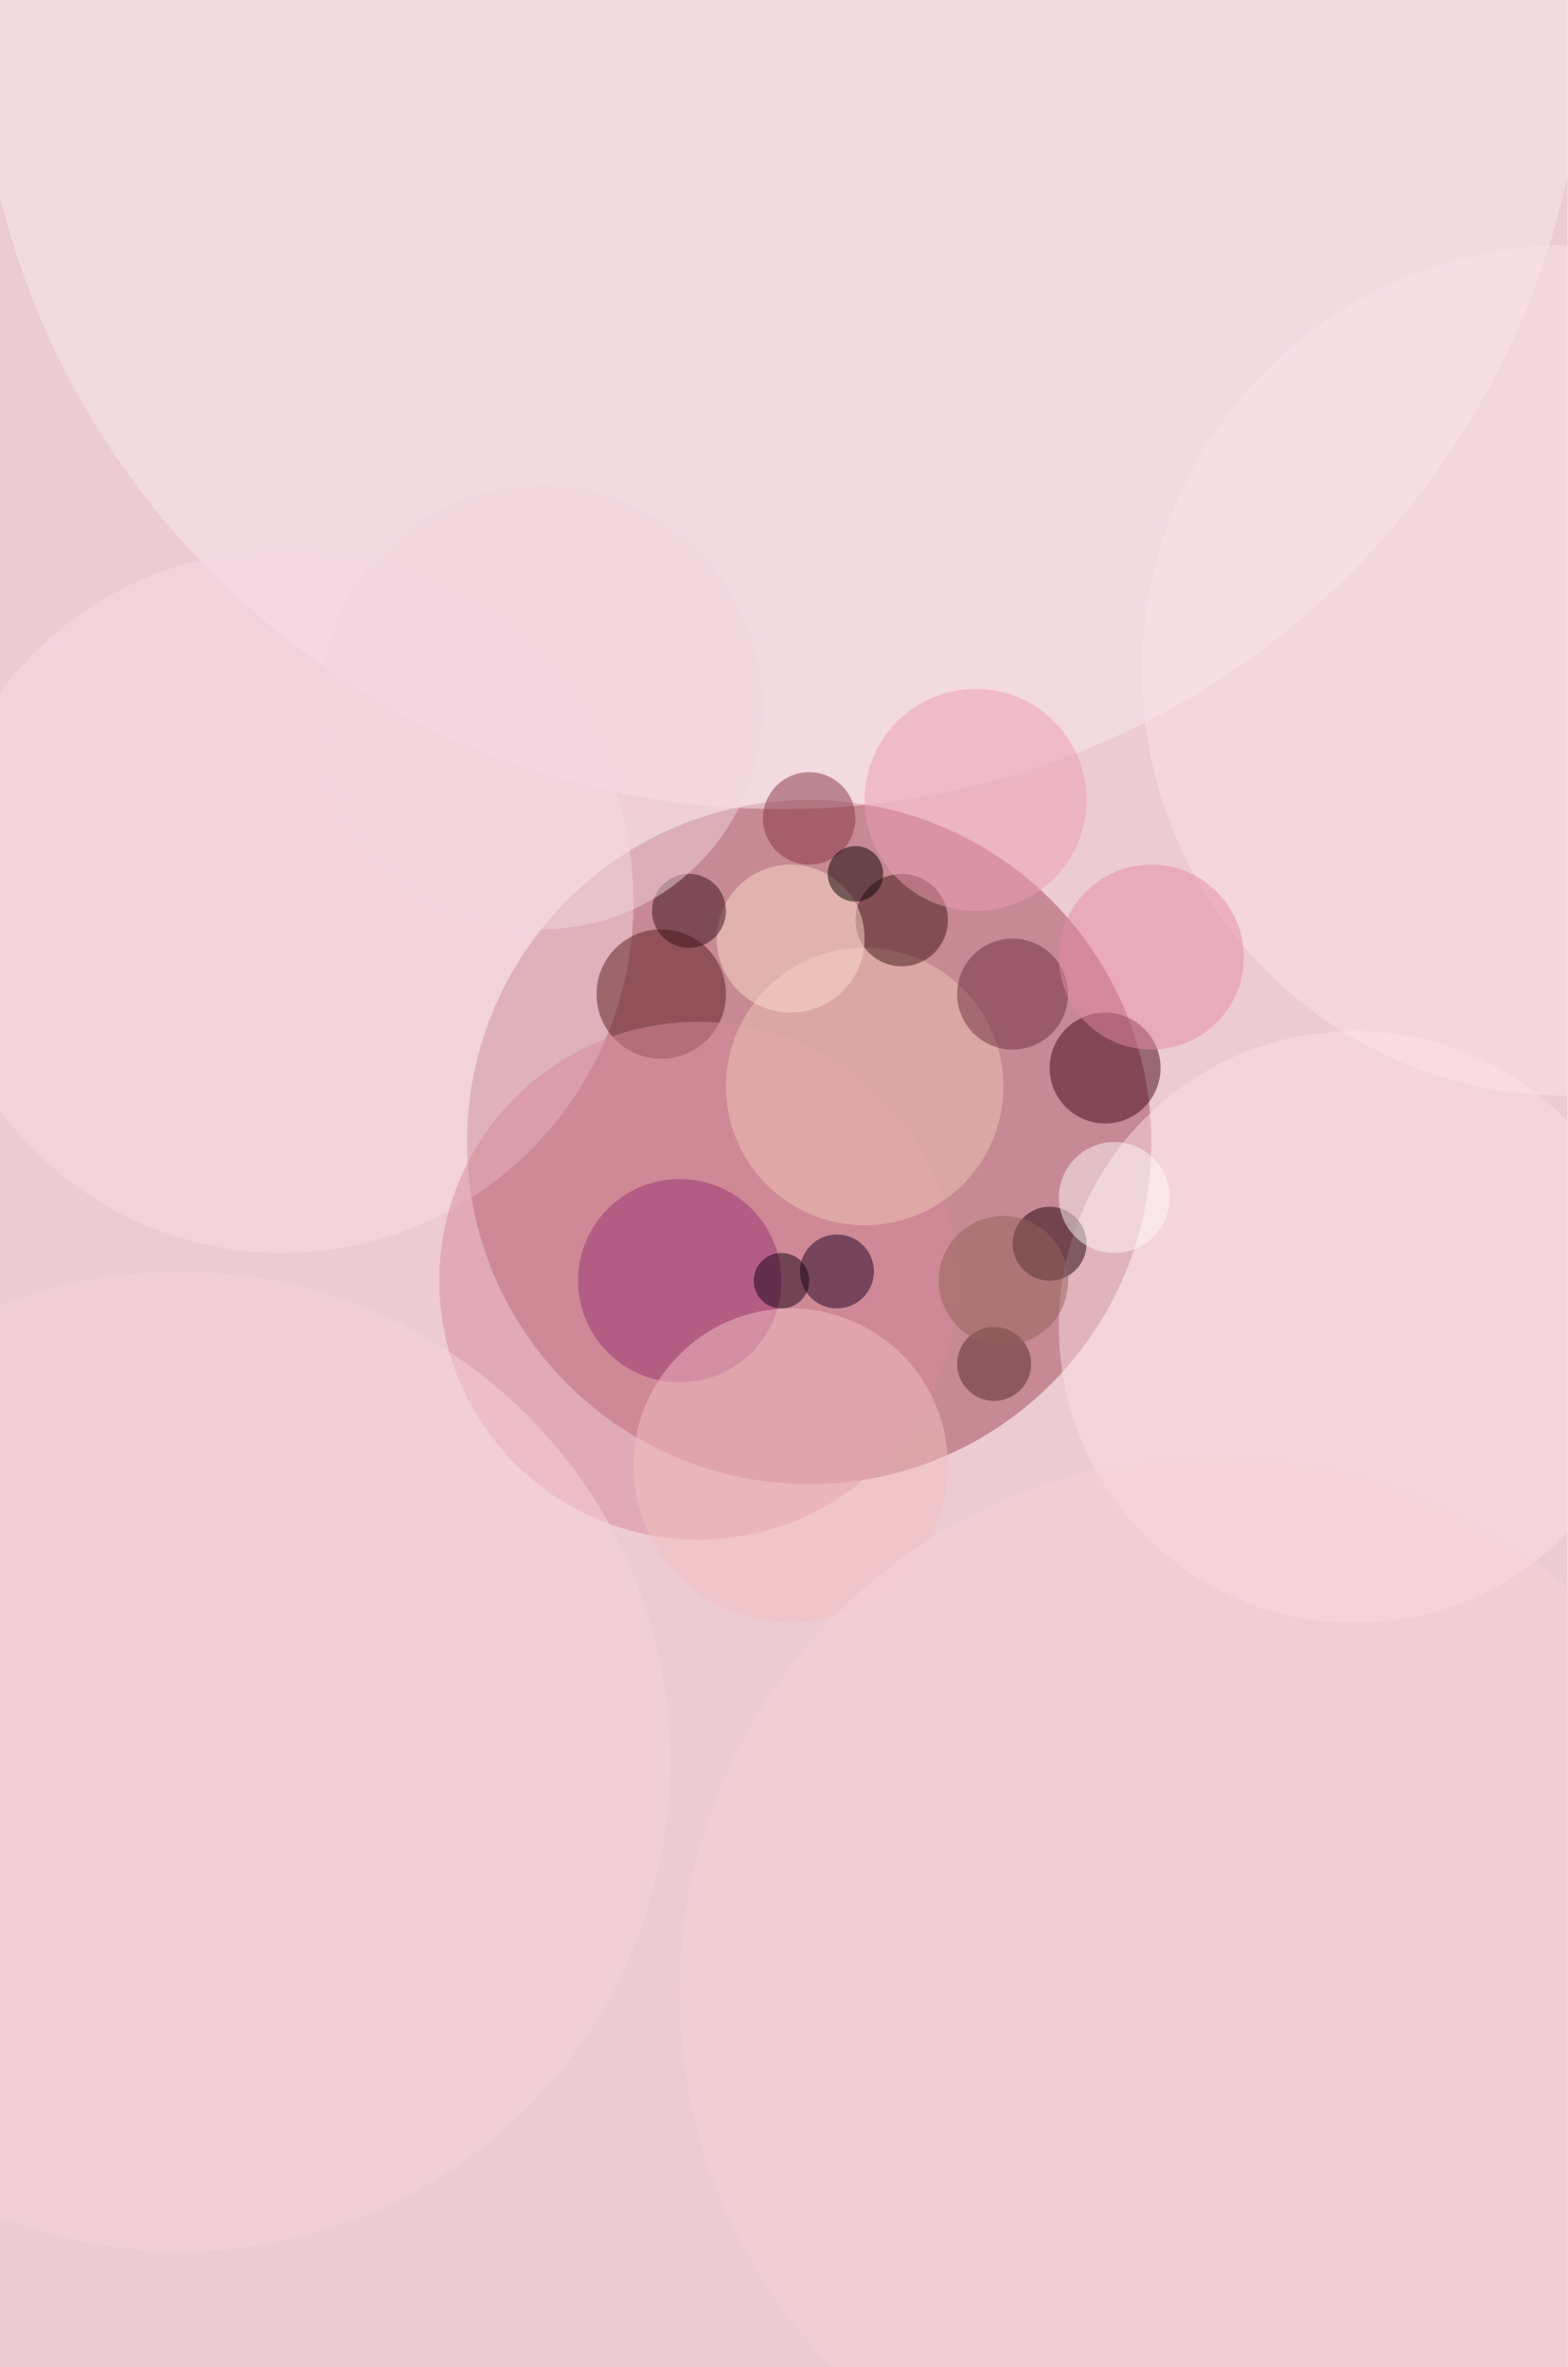
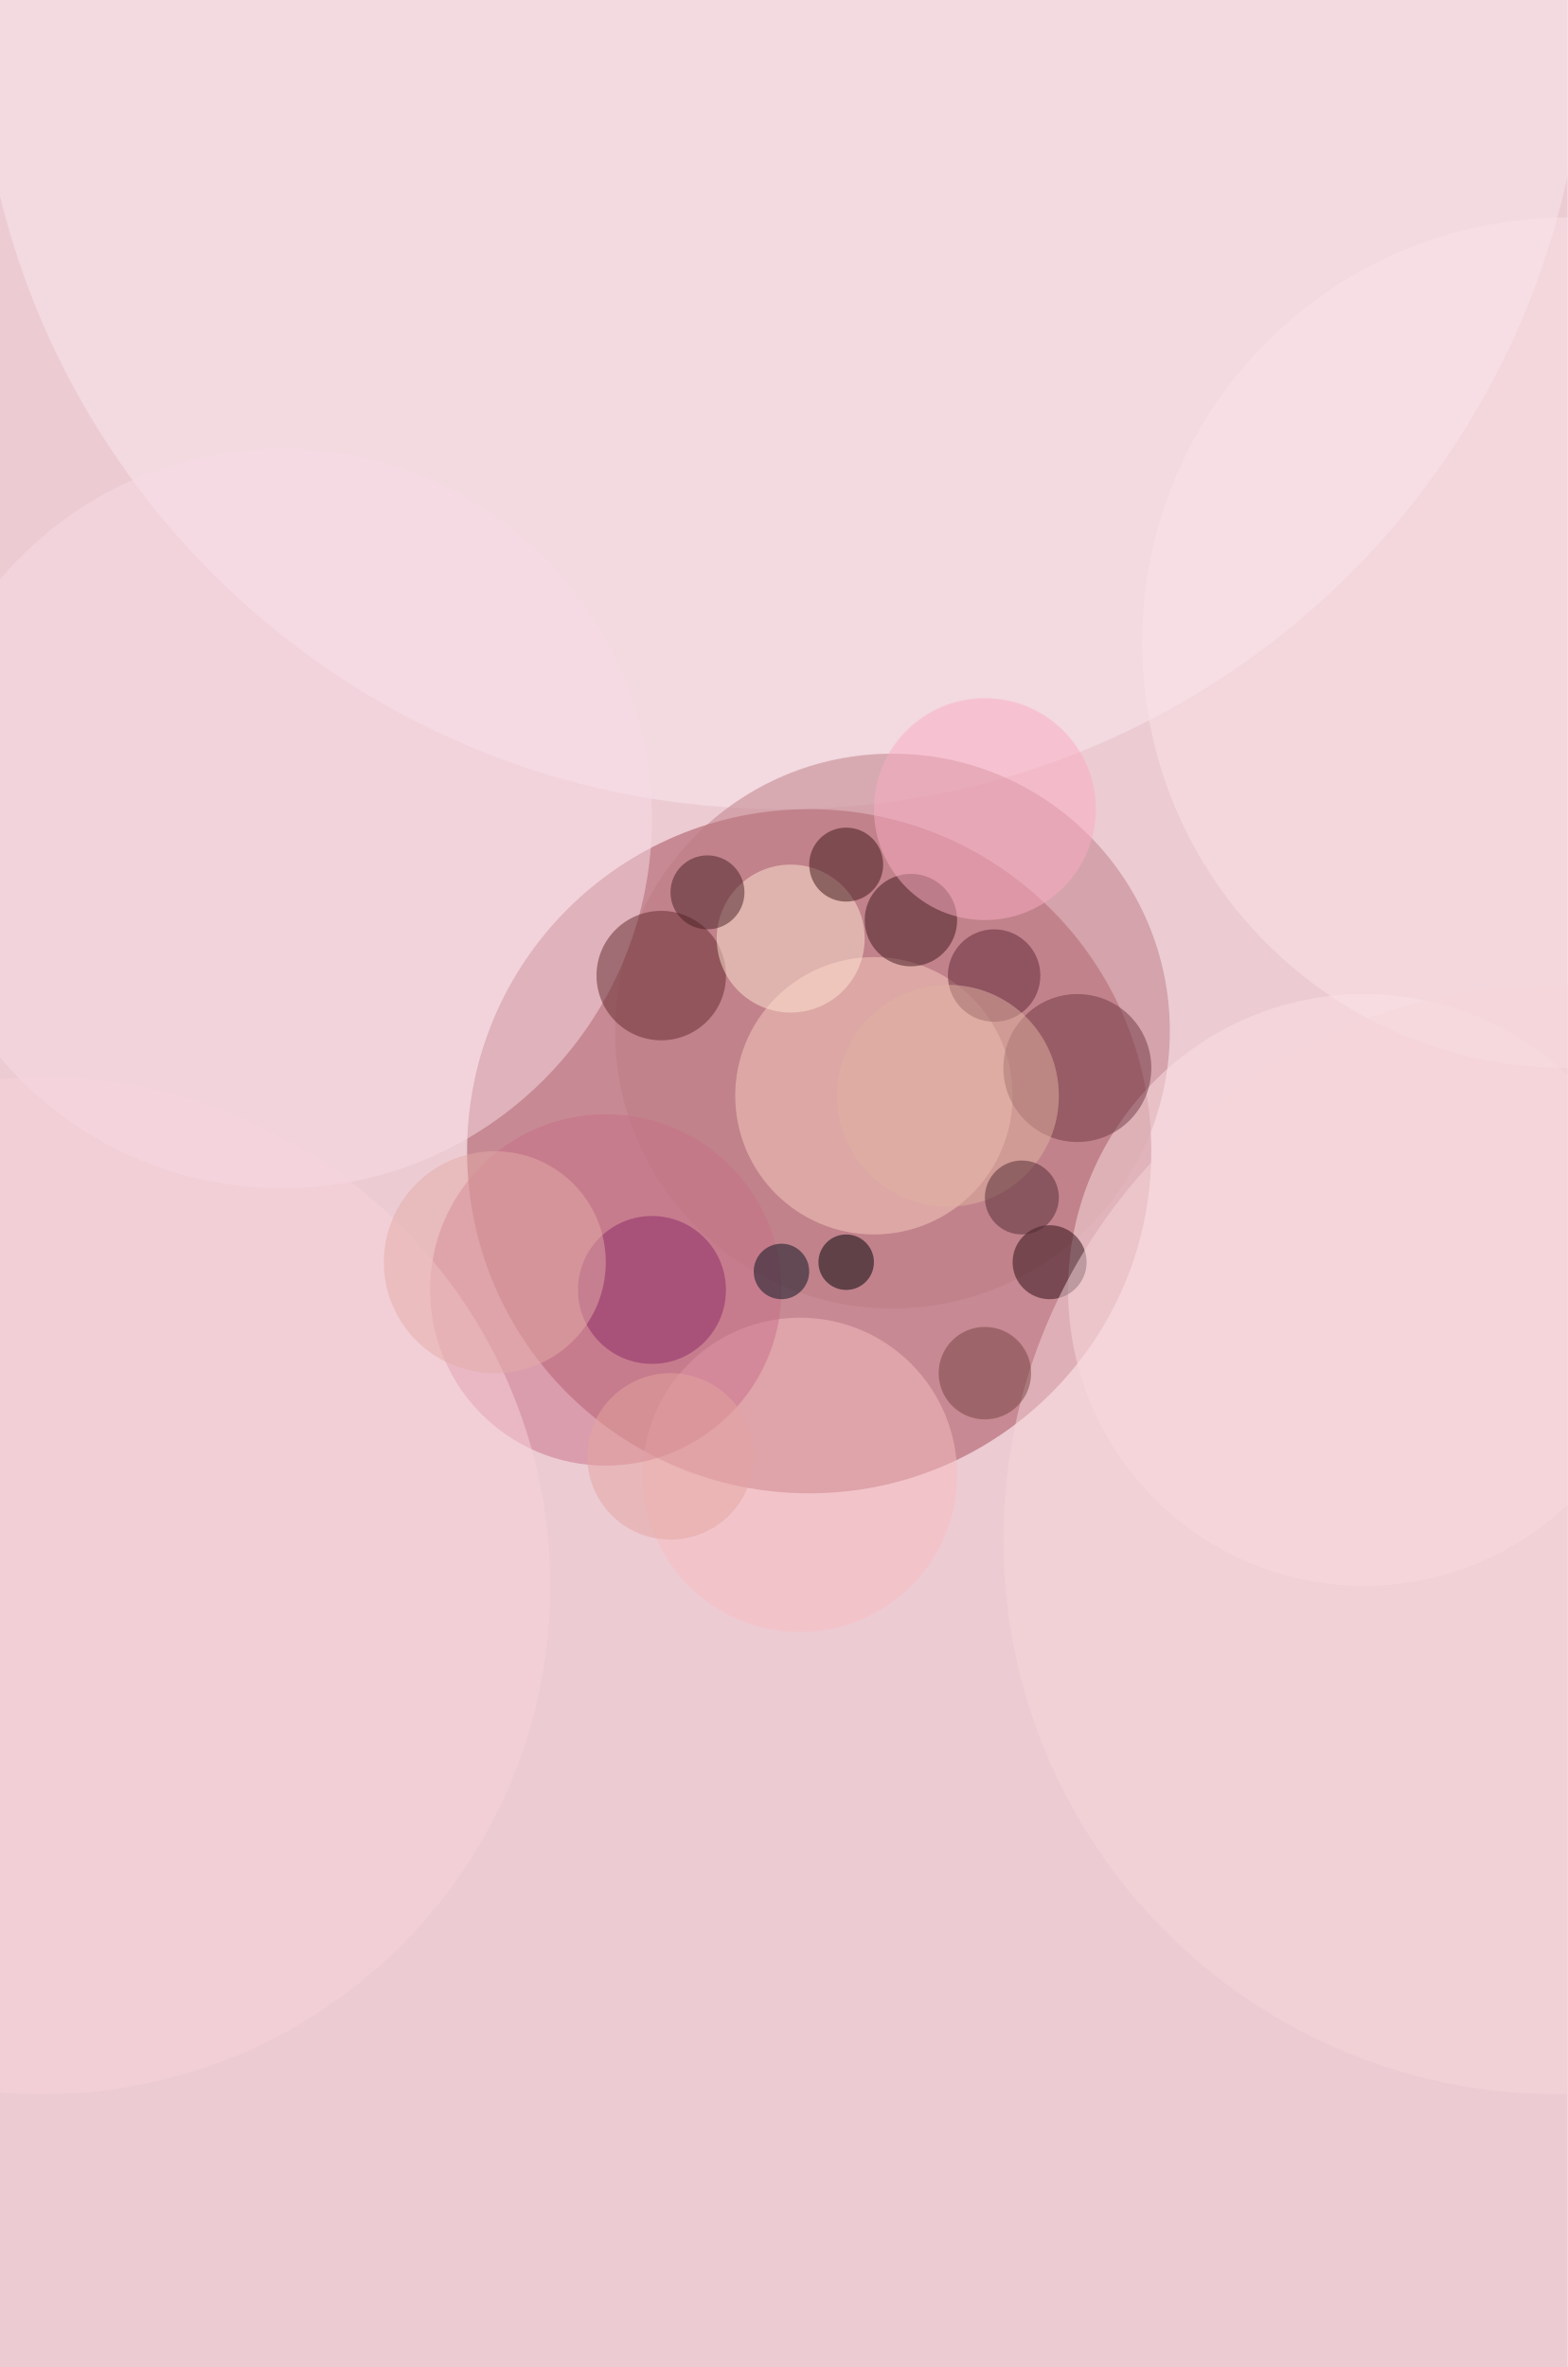
<svg xmlns="http://www.w3.org/2000/svg" width="298" height="450">
  <rect width="100%" height="100%" fill="#b37464" />
  <g fill-opacity=".5" transform="translate(.9 .9)scale(1.75781)">
-     <circle cx="90" cy="93" r="197" fill="#fff" />
-     <circle cx="121" cy="71" r="224" fill="#ffddf5" />
-     <circle cx="87" cy="123" r="37" fill="#a24954" />
+     <circle cx="72" cy="88" r="198" fill="#fff" />
+     <circle cx="47" cy="127" r="181" fill="#ffddf5" />
+     <circle cx="87" cy="124" r="37" fill="#a24954" />
    <circle cx="84" r="87" fill="#fbe8ef" />
-     <circle cx="146" cy="143" r="32" fill="#fde0e4" />
-     <circle cx="30" cy="97" r="38" fill="#f9dbe5" />
-     <circle cx="119" cy="115" r="6" fill="#44061b" />
-     <circle cx="71" cy="107" r="7" fill="#5b1d1f" />
-     <circle cx="75" cy="138" r="28" fill="#d88a9b" />
-     <circle cx="73" cy="138" r="11" fill="#983374" />
-     <circle cx="93" cy="117" r="15" fill="#f1c7b7" />
-     <circle cx="85" cy="158" r="17" fill="#f5c0c2" />
-     <circle cx="97" cy="99" r="5" fill="#3e1517" />
-     <circle cx="113" cy="134" r="4" fill="#1f000a" />
-     <circle cx="169" cy="72" r="46" fill="#fbe4e8" />
-     <circle cx="90" cy="137" r="4" fill="#1d0123" />
-     <circle cx="109" cy="107" r="6" fill="#6e2c3e" />
-     <circle cx="105" cy="86" r="12" fill="#ef9eb3" />
-     <circle cx="87" cy="88" r="5" fill="#873543" />
-     <circle cx="85" cy="101" r="8" fill="#fcdecc" />
-     <circle cx="92" cy="94" r="3" fill="#0b0000" />
-     <circle cx="74" cy="98" r="4" fill="#360f16" />
-     <circle cx="124" cy="103" r="10" fill="#e78ba4" />
-     <circle cx="131" cy="215" r="58" fill="#f9d2d7" />
-     <circle cx="120" cy="129" r="6" fill="#fff6fb" />
-     <circle cx="107" cy="147" r="4" fill="#57282d" />
-     <circle cx="58" cy="76" r="24" fill="#f3d7de" />
-     <circle cx="84" cy="138" r="3" fill="#140013" />
-     <circle cx="19" cy="190" r="53" fill="#f8d2da" />
-     <circle cx="108" cy="138" r="7" fill="#95625b" />
+     <circle cx="96" cy="111" r="30" fill="#bc7d85" />
+     <circle cx="94" cy="118" r="15" fill="#f9ccbf" />
+     <circle cx="147" cy="139" r="32" fill="#fde0e4" />
+     <circle cx="30" cy="88" r="40" fill="#f8dce6" />
+     <circle cx="86" cy="159" r="17" fill="#f8bfc3" />
+     <circle cx="65" cy="139" r="19" fill="#c97088" />
+     <circle cx="71" cy="105" r="7" fill="#62282d" />
+     <circle cx="116" cy="115" r="8" fill="#713642" />
+     <circle cx="169" cy="69" r="46" fill="#fae4e8" />
+     <circle cx="85" cy="101" r="8" fill="#ffe6d3" />
+     <circle cx="98" cy="99" r="5" fill="#41161c" />
+     <circle cx="70" cy="139" r="8" fill="#8b2868" />
+     <circle cx="113" cy="136" r="4" fill="#2a0b13" />
+     <circle cx="106" cy="87" r="12" fill="#faadc2" />
+     <circle cx="91" cy="136" r="3" fill="#000007" />
+     <circle cx="168" cy="166" r="60" fill="#f7d7db" />
+     <circle cx="107" cy="105" r="5" fill="#602436" />
+     <circle cx="91" cy="93" r="4" fill="#3c1417" />
+     <circle cx="106" cy="148" r="5" fill="#754241" />
+     <circle cx="84" cy="137" r="3" fill="#05111f" />
+     <circle cx="4" cy="171" r="55" fill="#f8d4dd" />
+     <circle cx="102" cy="118" r="12" fill="#e1b3a1" />
+     <circle cx="76" cy="96" r="4" fill="#491f25" />
+     <circle cx="72" cy="157" r="9" fill="#e4a5a0" />
+     <circle cx="110" cy="129" r="4" fill="#522b34" />
+     <circle cx="53" cy="136" r="12" fill="#e5aca7" />
  </g>
</svg>
